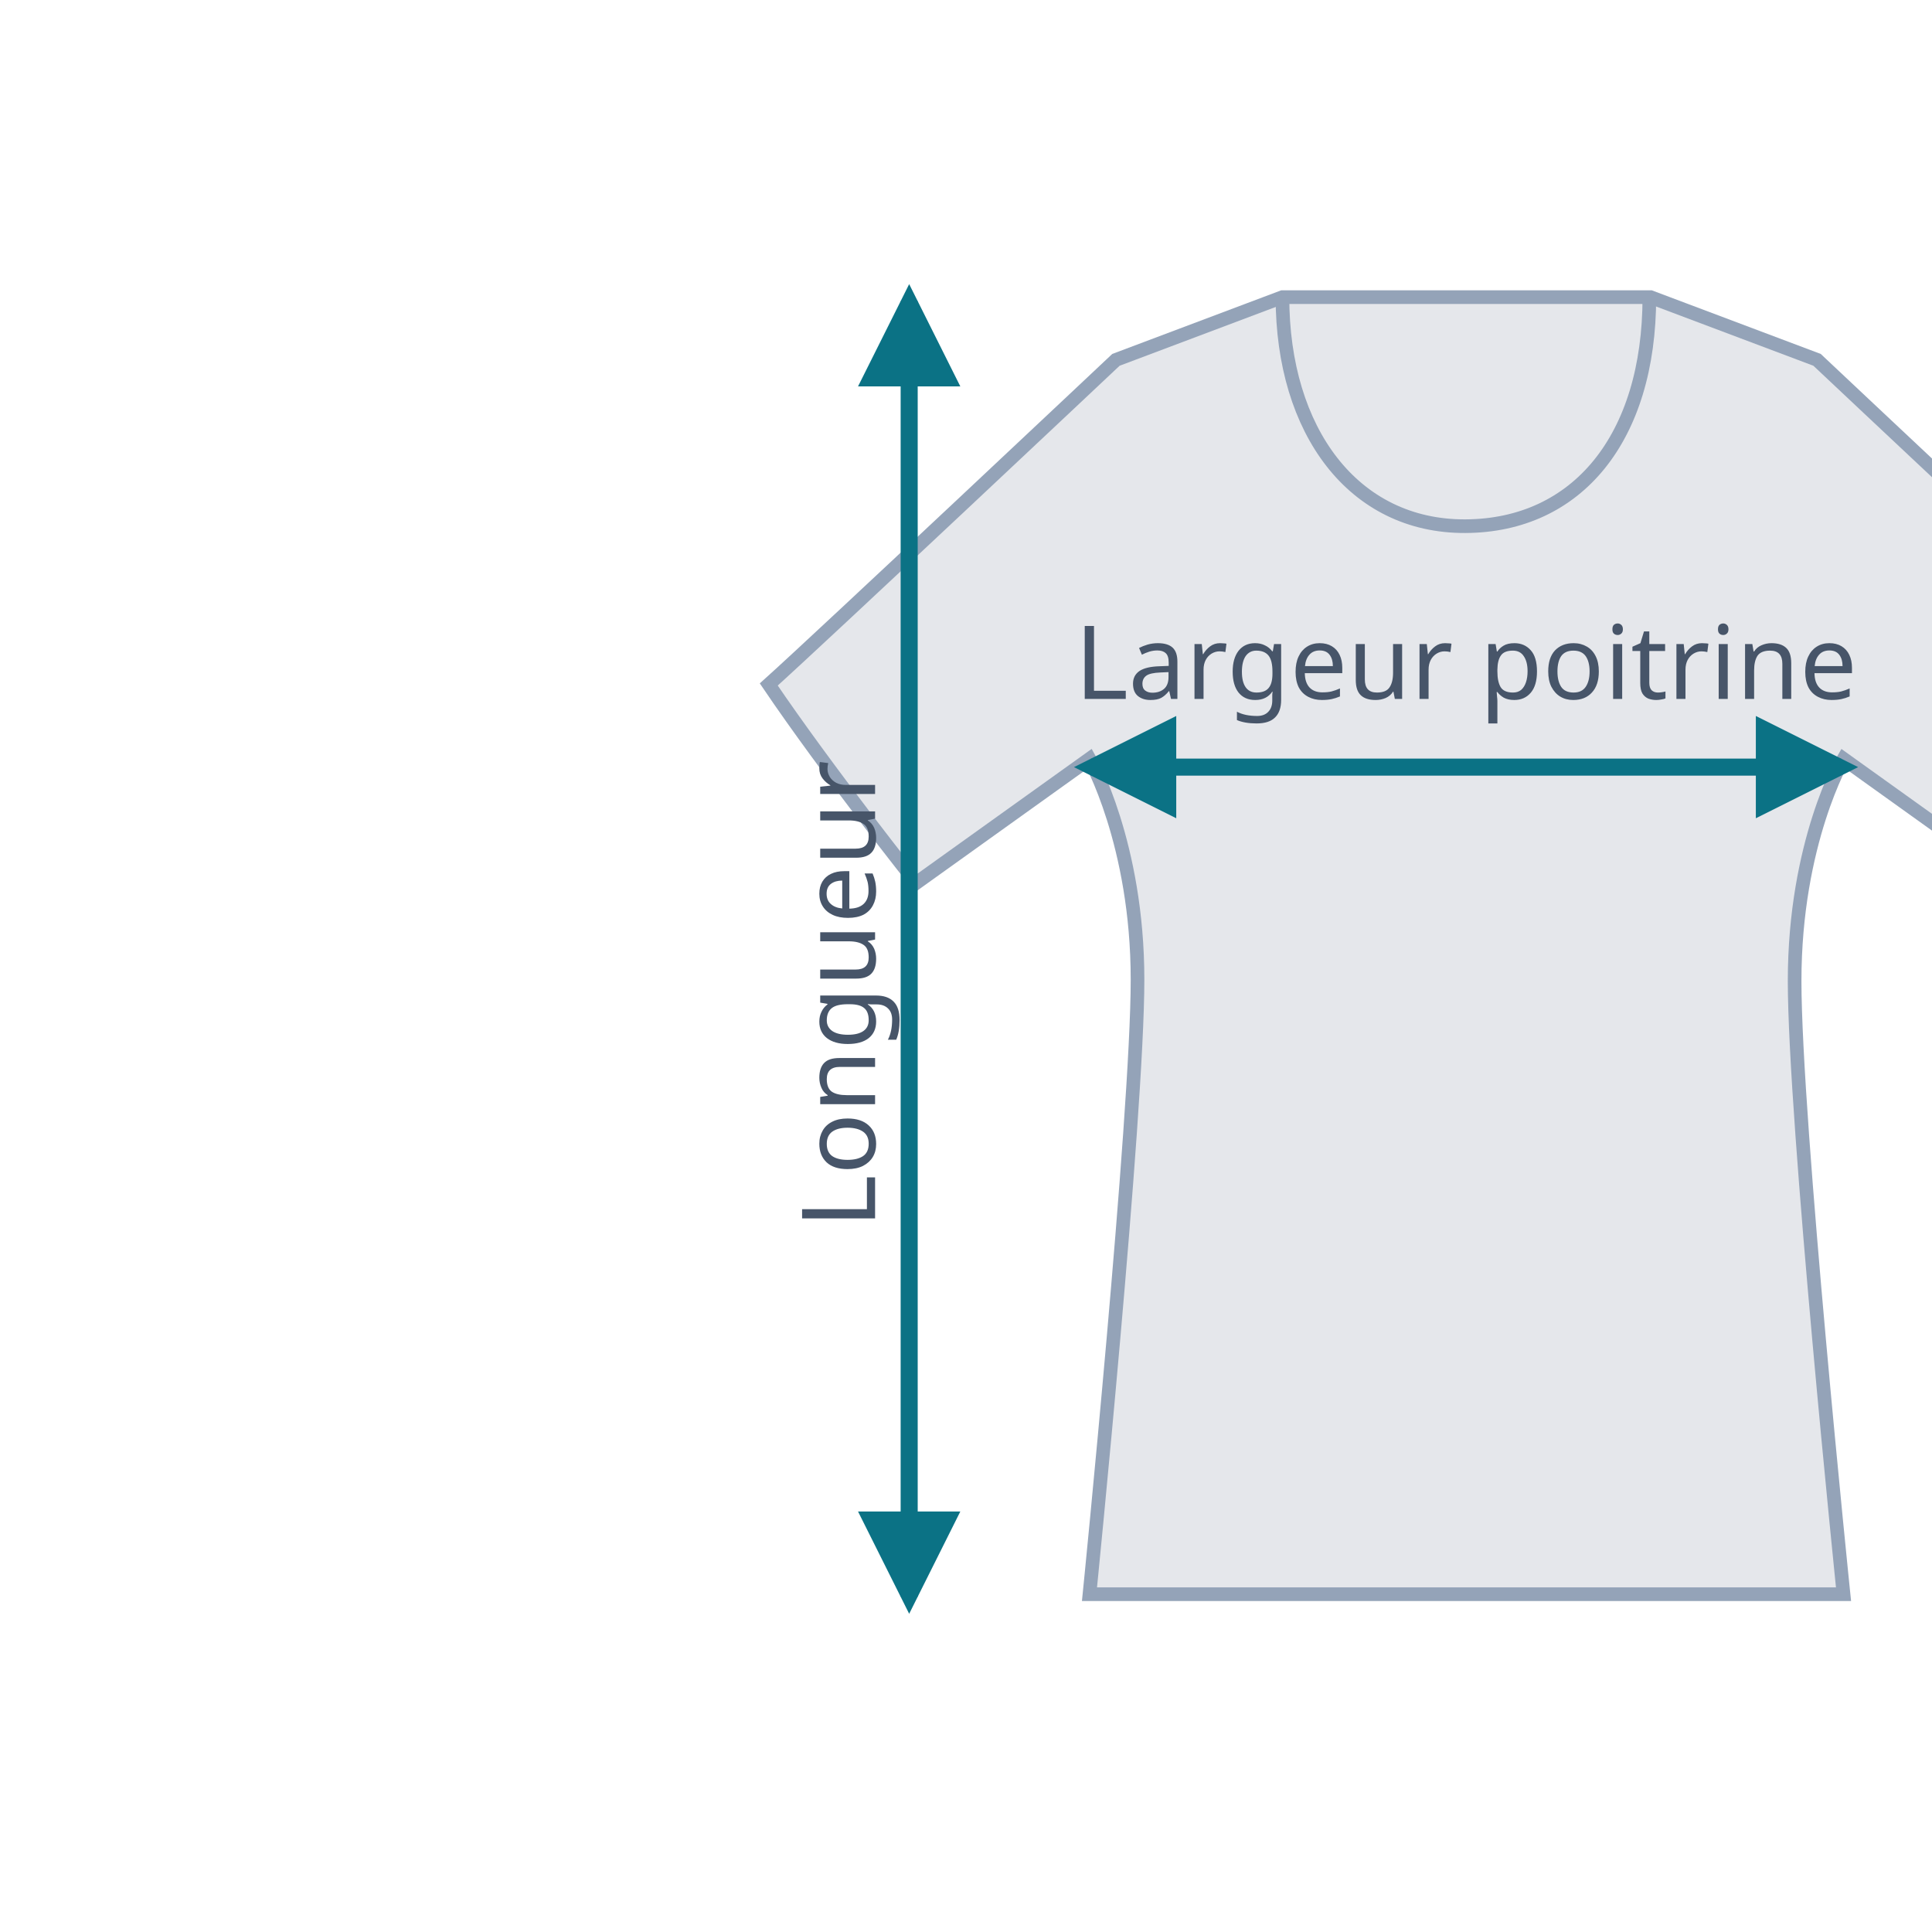
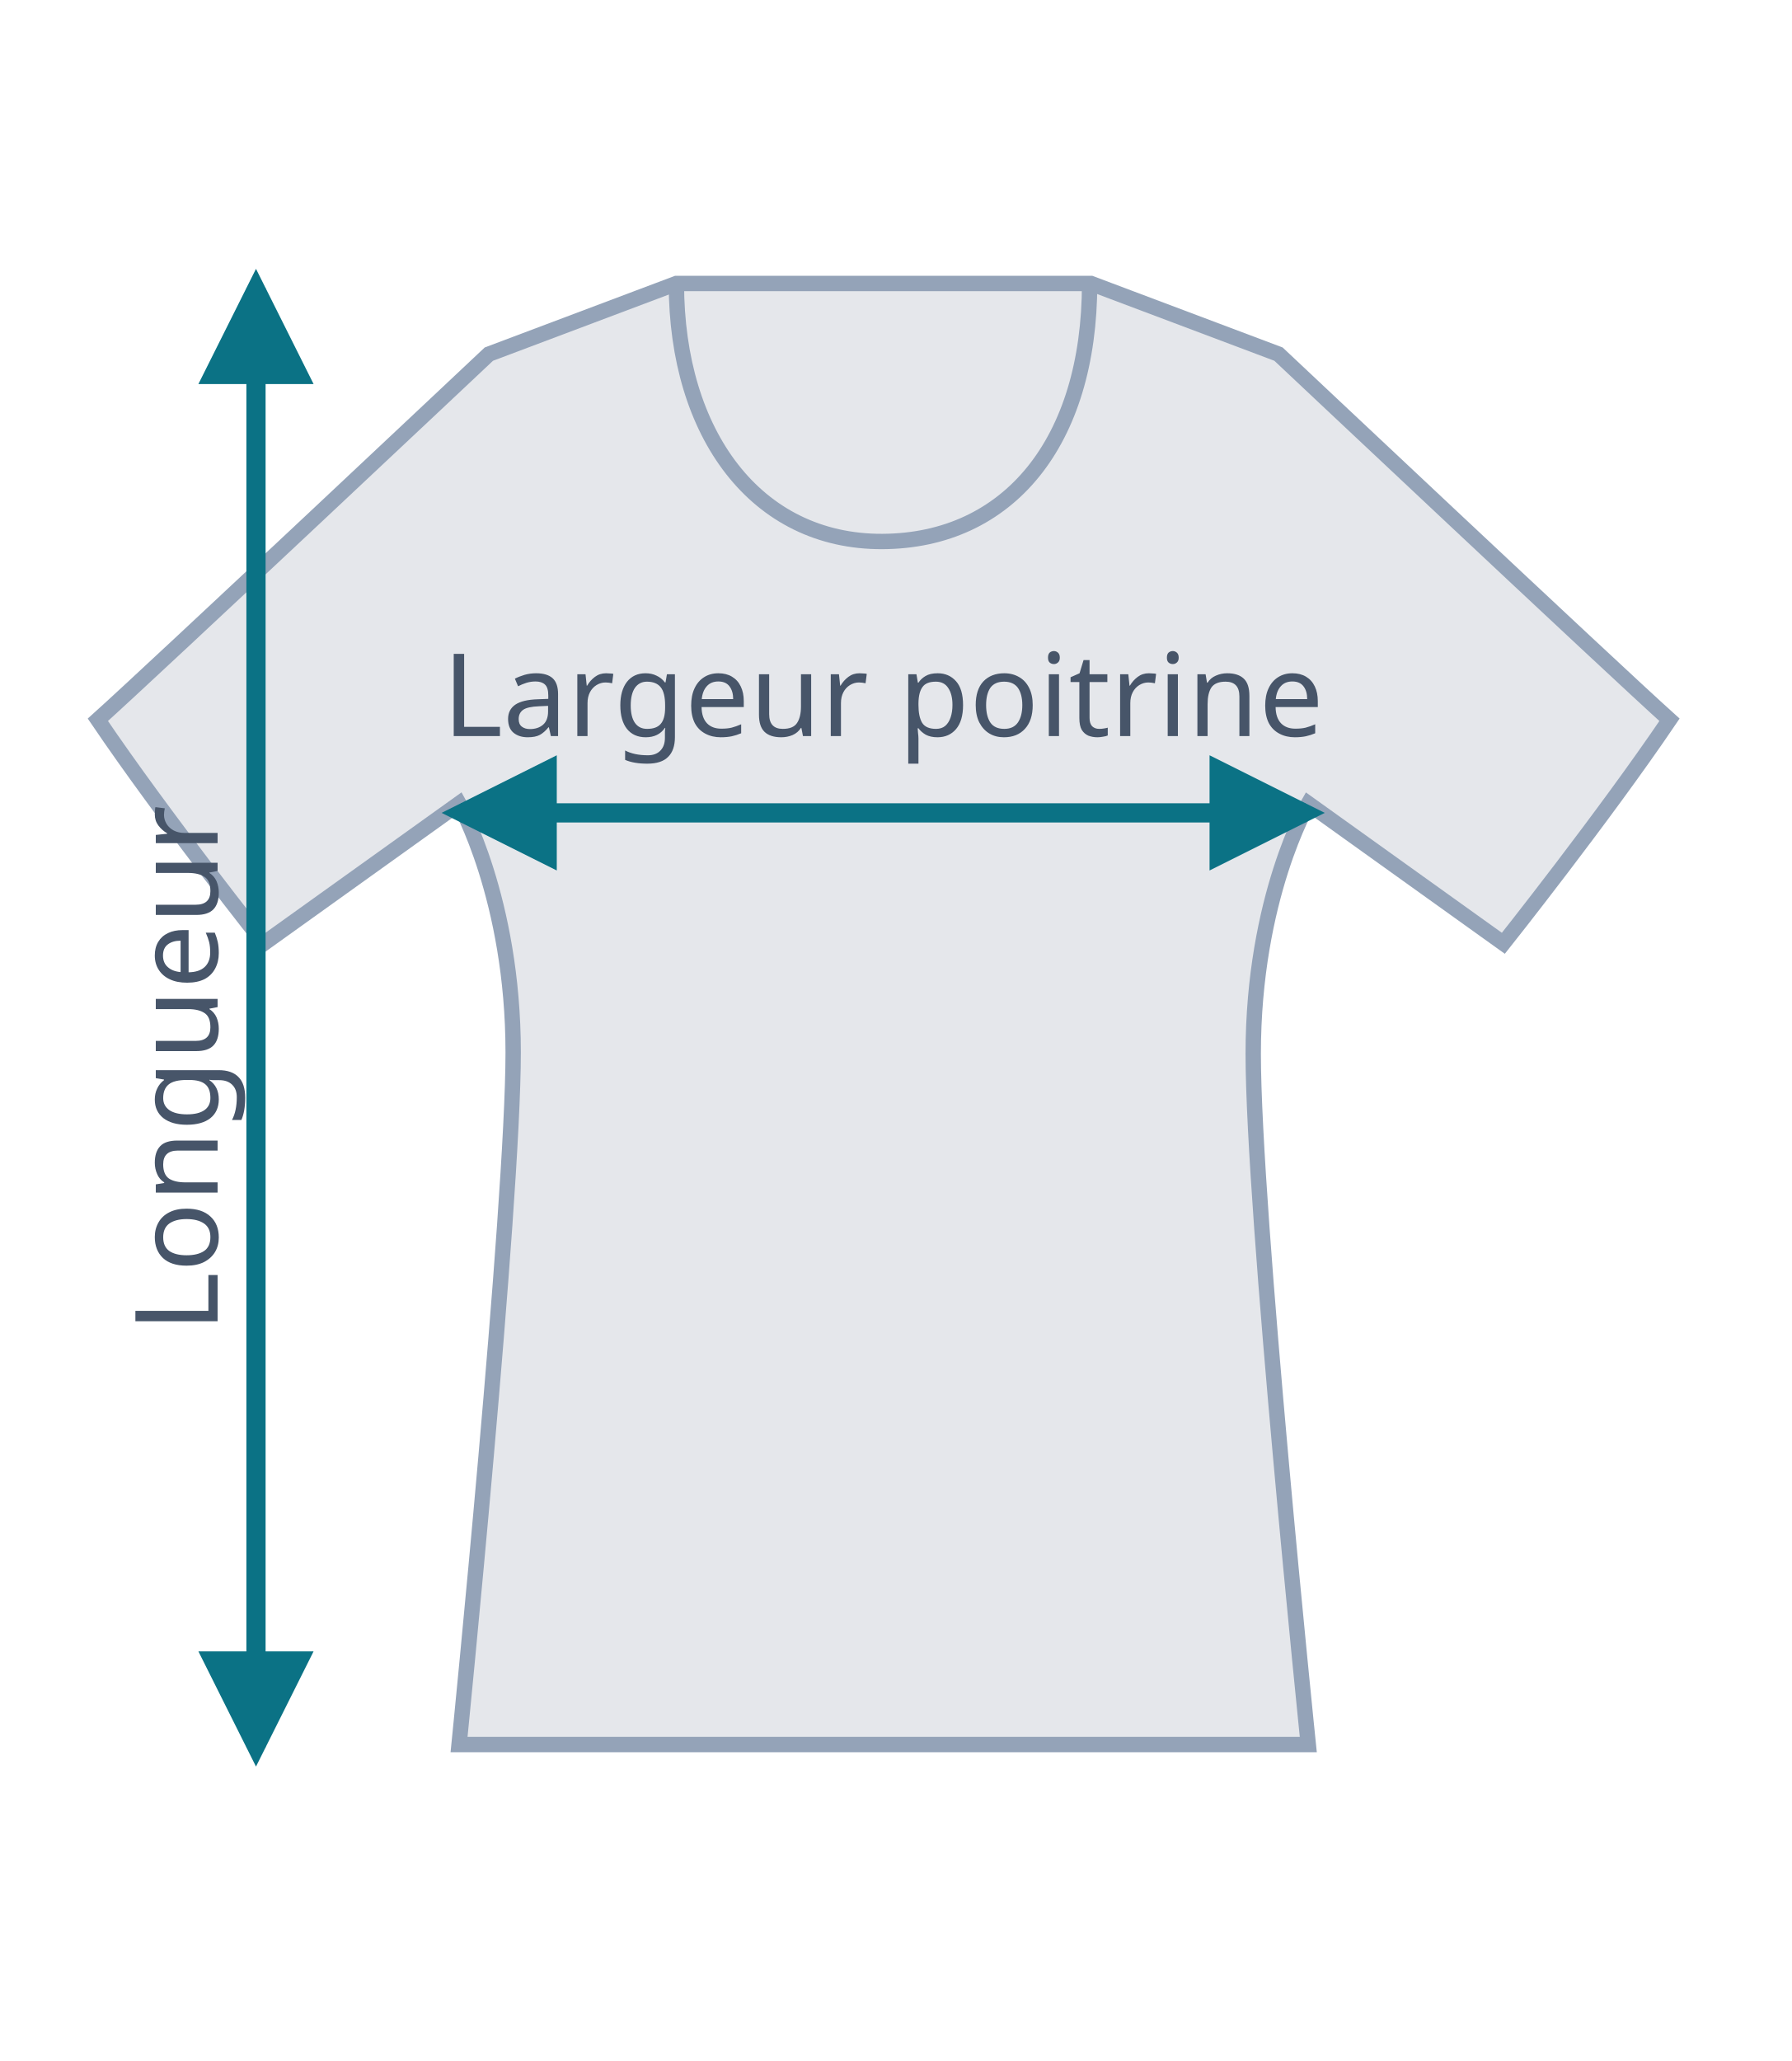
- <svg xmlns="http://www.w3.org/2000/svg" width="200" height="200" viewBox="-30 80 170 135">
+ <svg xmlns="http://www.w3.org/2000/svg" width="200" height="230" viewBox="30 82 140 130">
  <defs>
    <marker id="arrowhead" markerWidth="6" markerHeight="6" refX="5" refY="3" orient="auto">
      <path d="M0,0 L6,3 L0,6 Z" fill="#0B7285" />
    </marker>
    <marker id="arrowhead-start" markerWidth="6" markerHeight="6" refX="1" refY="3" orient="auto">
      <path d="M6,0 L0,3 L6,6 Z" fill="#0B7285" />
    </marker>
  </defs>
  <path d="m 82.846,88.645 -14.652,5.518 c 0,0 -26.031,24.507 -30.549,28.565 5.132,7.581 12.98,17.46 12.98,17.46 l 15.24,-10.915 c 0,0 4.228,7.446 4.228,19.432 0,11.986 -4.228,54.073 -4.228,54.073 h 32.805 0.74 32.805 c 0,0 -4.303,-41.768 -4.303,-53.959 0,-12.192 4.303,-19.546 4.303,-19.546 l 15.24,10.915 c 0,0 7.847,-9.879 12.98,-17.46 -4.518,-4.058 -30.549,-28.565 -30.549,-28.565 L 115.234,88.645 H 99.41 98.669 Z" fill="#E5E7EB" stroke="#94a3b8" stroke-width="1.2" />
  <path d="m 82.846,88.645 c 0,11.776 6.24,20.199 16.089,20.155 9.849,-0.044 16.194,-7.756 16.194,-20.155" fill="none" stroke="#94a3b8" stroke-width="1.2" />
  <line x1="50" y1="89" x2="50" y2="203" stroke="#0B7285" stroke-width="1.5" marker-start="url(#arrowhead-start)" marker-end="url(#arrowhead)" />
  <text x="47" y="150" fill="#475569" font-size="9" font-family="sans-serif" text-anchor="middle" transform="rotate(-90, 47, 150)">Longueur</text>
  <line x1="66" y1="130" x2="132" y2="130" stroke="#0B7285" stroke-width="1.5" marker-start="url(#arrowhead-start)" marker-end="url(#arrowhead)" />
  <text x="99" y="124" fill="#475569" font-size="9" font-family="sans-serif" text-anchor="middle">Largeur poitrine</text>
</svg>
